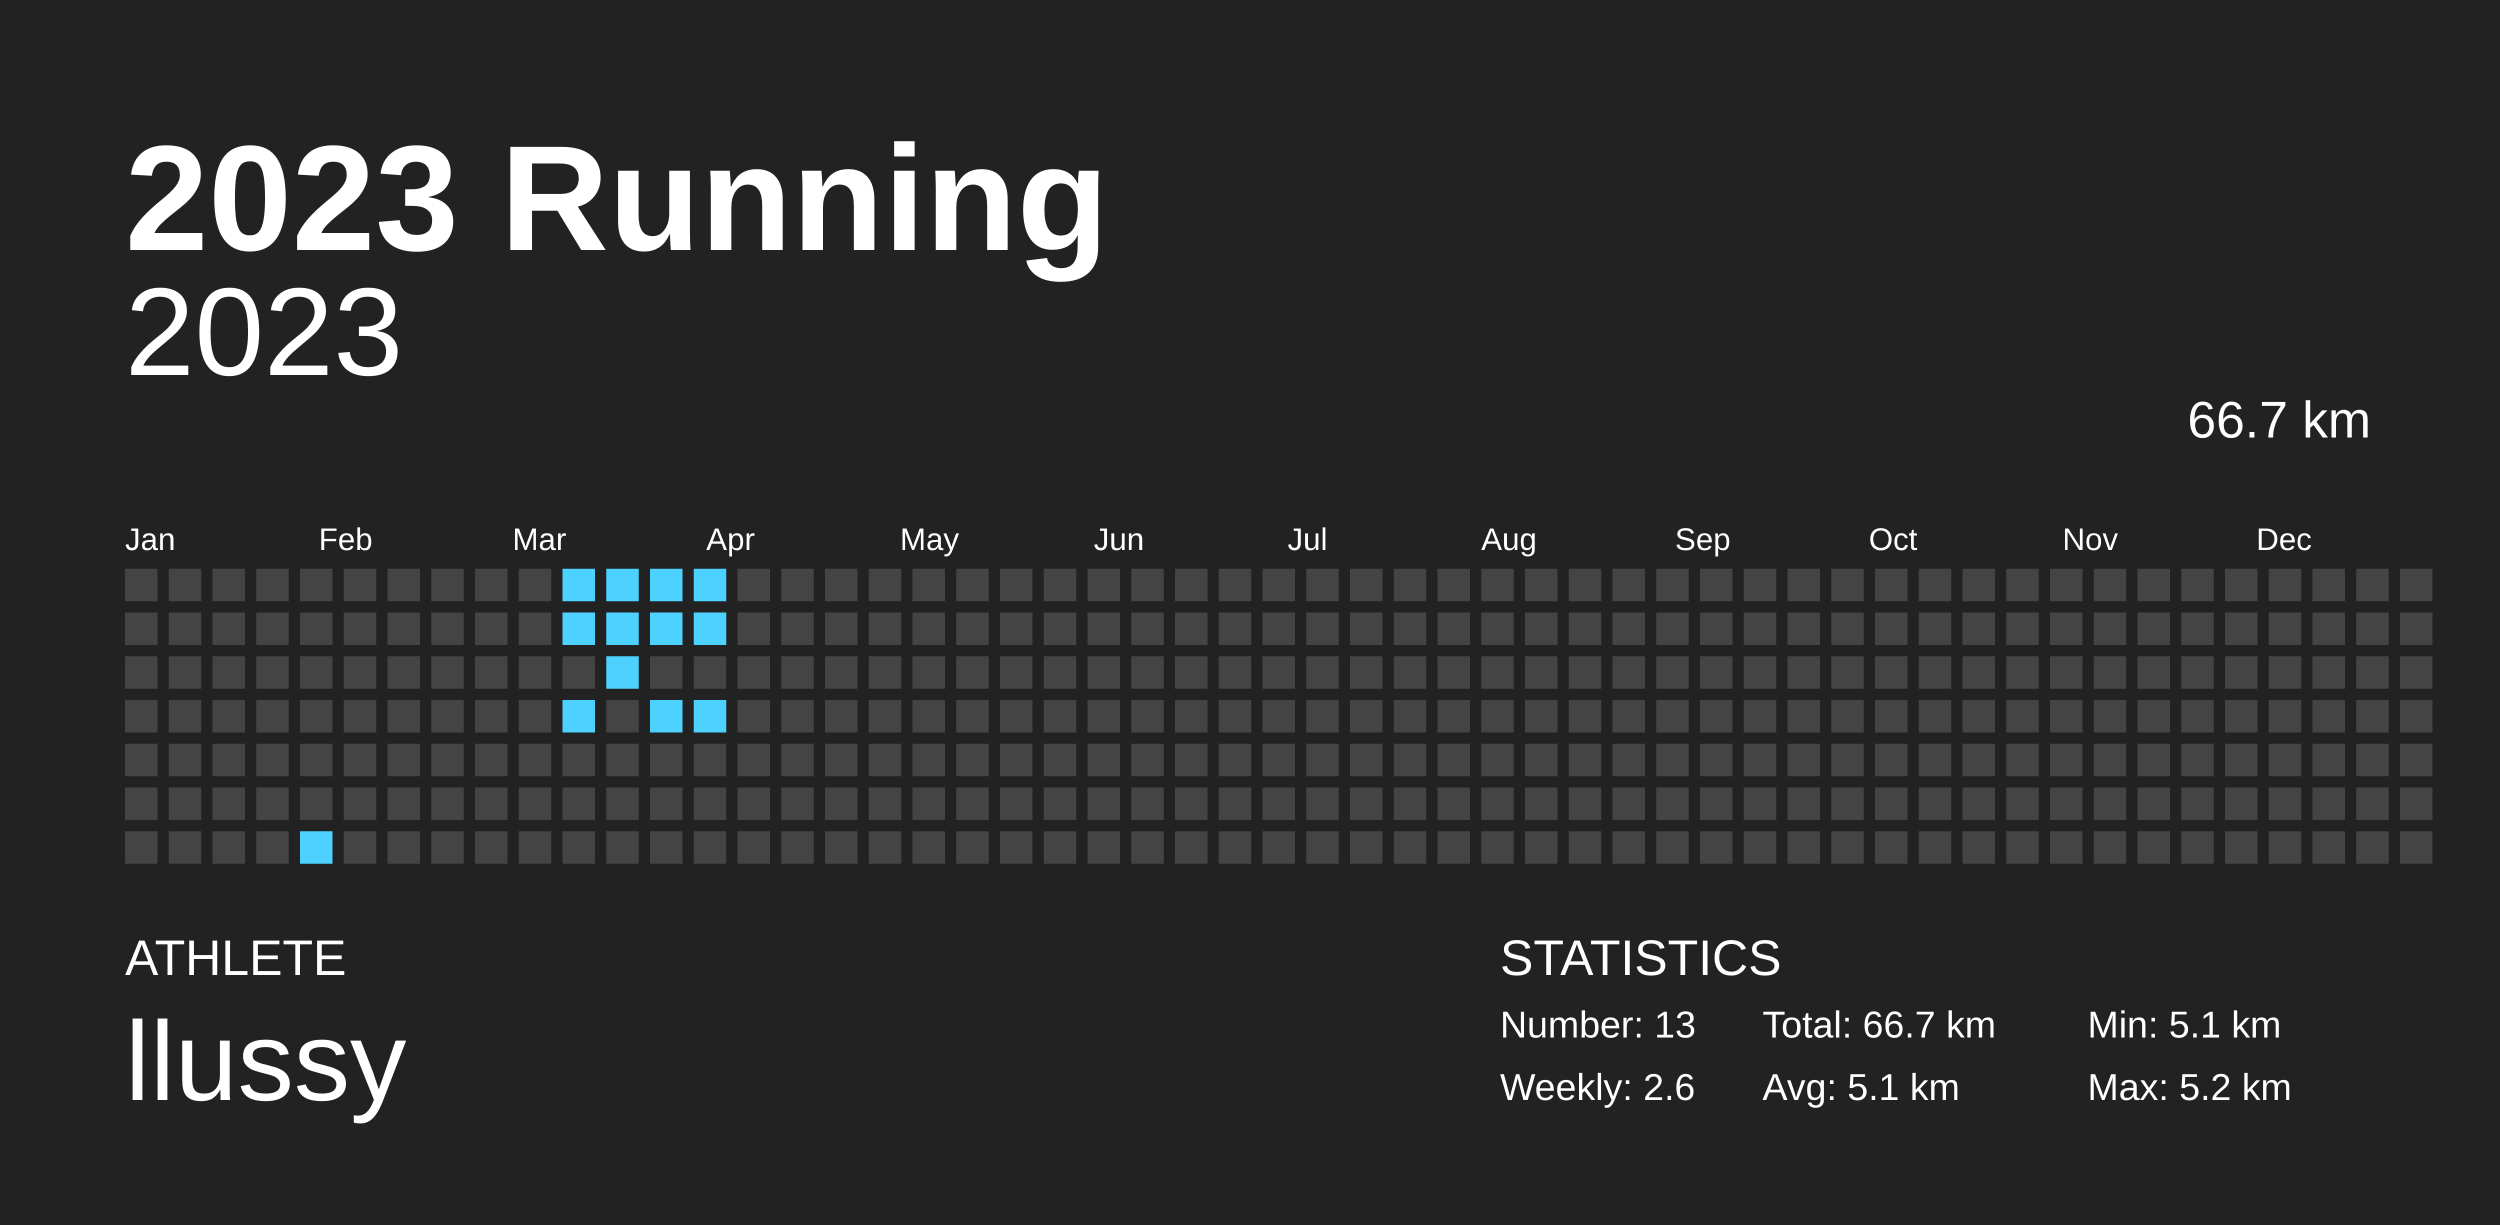
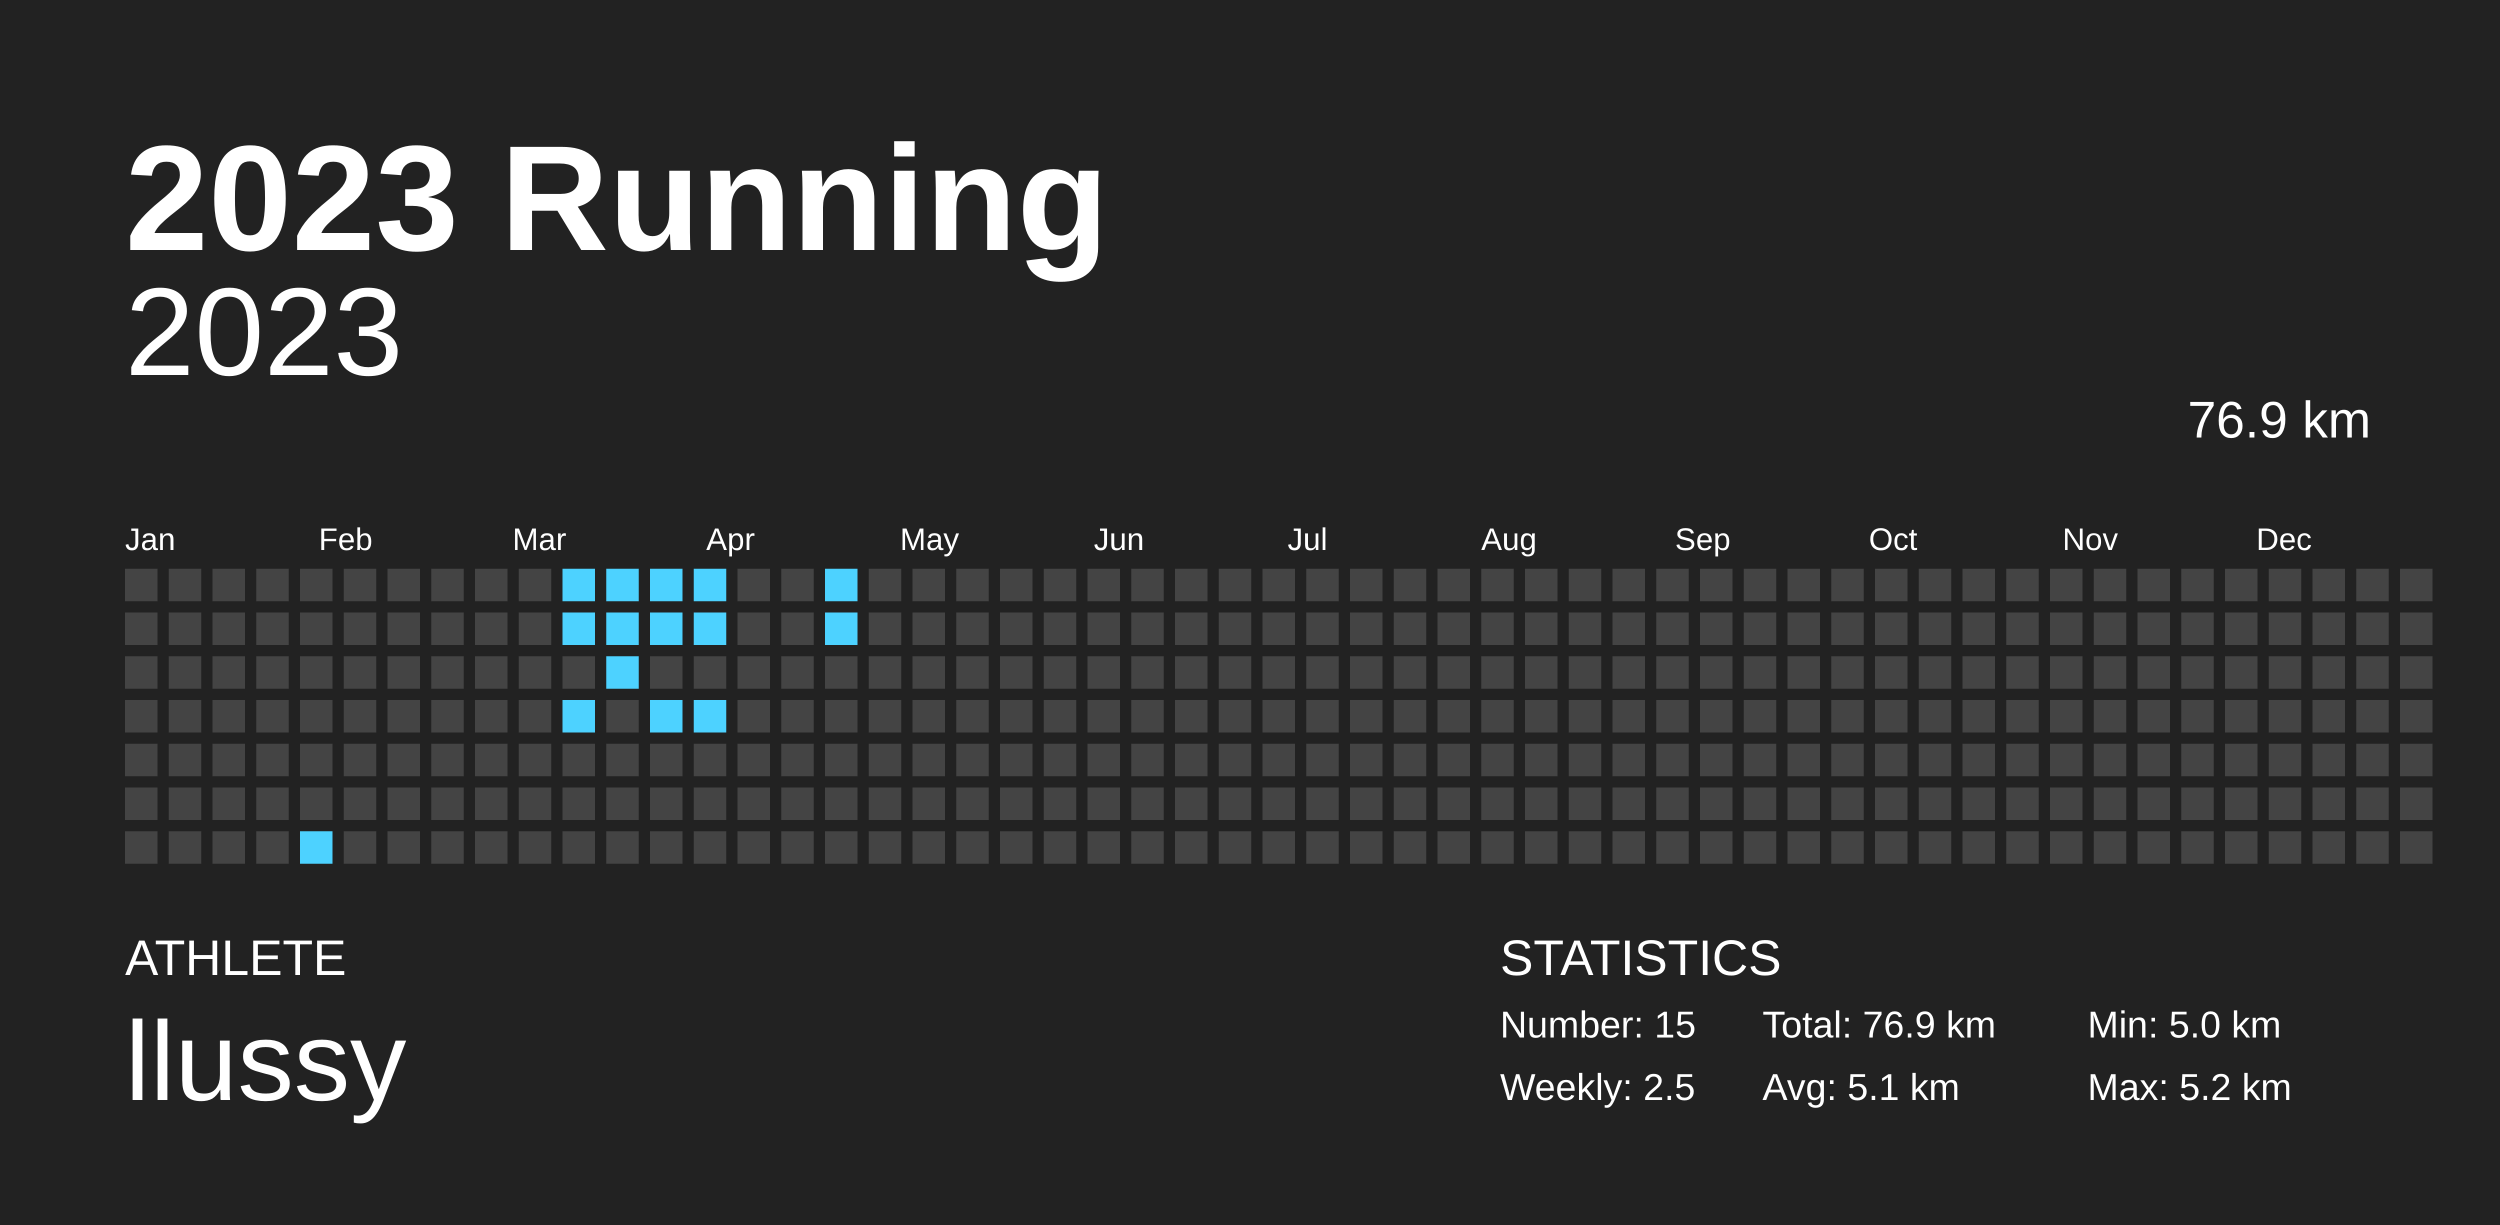
<svg xmlns="http://www.w3.org/2000/svg" baseProfile="full" height="98mm" version="1.1" viewBox="0,0,200,98" width="200mm">
  <defs />
  <rect fill="#222222" height="98" width="200" x="0" y="0" />
  <text fill="#FFFFFF" style="font-size:12px; font-family:Arial; font-weight:bold;" x="10" y="20">2023 Running</text>
  <text fill="#FFFFFF" style="font-size:4px; font-family:Arial" x="10" y="78">ATHLETE</text>
  <text fill="#FFFFFF" style="font-size:9px; font-family:Arial" x="10" y="88">llussy</text>
  <text fill="#FFFFFF" style="font-size:4px; font-family:Arial" x="120" y="78">STATISTICS</text>
-   <text fill="#FFFFFF" style="font-size:3px; font-family:Arial" x="120" y="83">Number: 13</text>
-   <text fill="#FFFFFF" style="font-size:3px; font-family:Arial" x="120" y="88">Weekly: 2.6</text>
-   <text fill="#FFFFFF" style="font-size:3px; font-family:Arial" x="141" y="83">Total: 66.7 km</text>
+   <text fill="#FFFFFF" style="font-size:3px; font-family:Arial" x="120" y="83">Number: 15</text>
+   <text fill="#FFFFFF" style="font-size:3px; font-family:Arial" x="120" y="88">Weekly: 2.5</text>
+   <text fill="#FFFFFF" style="font-size:3px; font-family:Arial" x="141" y="83">Total: 76.9 km</text>
  <text fill="#FFFFFF" style="font-size:3px; font-family:Arial" x="141" y="88">Avg: 5.1 km</text>
-   <text fill="#FFFFFF" style="font-size:3px; font-family:Arial" x="167" y="83">Min: 5.1 km</text>
+   <text fill="#FFFFFF" style="font-size:3px; font-family:Arial" x="167" y="83">Min: 5.0 km</text>
  <text fill="#FFFFFF" style="font-size:3px; font-family:Arial" x="167" y="88">Max: 5.2 km</text>
  <text alignment-baseline="hanging" fill="#FFFFFF" style="font-size:10.0px; font-family:Arial;" x="10" y="30">2023</text>
-   <text alignment-baseline="hanging" fill="#FFFFFF" style="font-size:4.125px; font-family:Arial;" x="175" y="35">66.7 km</text>
+   <text alignment-baseline="hanging" fill="#FFFFFF" style="font-size:4.125px; font-family:Arial;" x="175" y="35">76.9 km</text>
  <text fill="#FFFFFF" style="font-size:2.5px; font-family:Arial" x="10.0" y="44">Jan</text>
  <text fill="#FFFFFF" style="font-size:2.5px; font-family:Arial" x="25.5" y="44">Feb</text>
  <text fill="#FFFFFF" style="font-size:2.5px; font-family:Arial" x="41.0" y="44">Mar</text>
  <text fill="#FFFFFF" style="font-size:2.5px; font-family:Arial" x="56.5" y="44">Apr</text>
  <text fill="#FFFFFF" style="font-size:2.5px; font-family:Arial" x="72.0" y="44">May</text>
  <text fill="#FFFFFF" style="font-size:2.5px; font-family:Arial" x="87.5" y="44">Jun</text>
  <text fill="#FFFFFF" style="font-size:2.5px; font-family:Arial" x="103.0" y="44">Jul</text>
  <text fill="#FFFFFF" style="font-size:2.5px; font-family:Arial" x="118.5" y="44">Aug</text>
  <text fill="#FFFFFF" style="font-size:2.5px; font-family:Arial" x="134.0" y="44">Sep</text>
  <text fill="#FFFFFF" style="font-size:2.5px; font-family:Arial" x="149.5" y="44">Oct</text>
  <text fill="#FFFFFF" style="font-size:2.5px; font-family:Arial" x="165.0" y="44">Nov</text>
  <text fill="#FFFFFF" style="font-size:2.5px; font-family:Arial" x="180.5" y="44">Dec</text>
  <rect fill="#444444" height="2.6" width="2.6" x="10.0" y="45.5" />
  <rect fill="#444444" height="2.6" width="2.6" x="10.0" y="49.0" />
  <rect fill="#444444" height="2.6" width="2.6" x="10.0" y="52.5" />
  <rect fill="#444444" height="2.6" width="2.6" x="10.0" y="56.0" />
  <rect fill="#444444" height="2.6" width="2.6" x="10.0" y="59.5" />
  <rect fill="#444444" height="2.6" width="2.6" x="10.0" y="63.0" />
  <rect fill="#444444" height="2.6" width="2.6" x="10.0" y="66.5" />
  <rect fill="#444444" height="2.6" width="2.6" x="13.5" y="45.5" />
  <rect fill="#444444" height="2.6" width="2.6" x="13.5" y="49.0" />
  <rect fill="#444444" height="2.6" width="2.6" x="13.5" y="52.5" />
  <rect fill="#444444" height="2.6" width="2.6" x="13.5" y="56.0" />
  <rect fill="#444444" height="2.6" width="2.6" x="13.5" y="59.5" />
  <rect fill="#444444" height="2.6" width="2.6" x="13.5" y="63.0" />
  <rect fill="#444444" height="2.6" width="2.6" x="13.5" y="66.5" />
  <rect fill="#444444" height="2.6" width="2.6" x="17.0" y="45.5" />
  <rect fill="#444444" height="2.6" width="2.6" x="17.0" y="49.0" />
  <rect fill="#444444" height="2.6" width="2.6" x="17.0" y="52.5" />
  <rect fill="#444444" height="2.6" width="2.6" x="17.0" y="56.0" />
  <rect fill="#444444" height="2.6" width="2.6" x="17.0" y="59.5" />
  <rect fill="#444444" height="2.6" width="2.6" x="17.0" y="63.0" />
  <rect fill="#444444" height="2.6" width="2.6" x="17.0" y="66.5" />
  <rect fill="#444444" height="2.6" width="2.6" x="20.5" y="45.5" />
  <rect fill="#444444" height="2.6" width="2.6" x="20.5" y="49.0" />
  <rect fill="#444444" height="2.6" width="2.6" x="20.5" y="52.5" />
  <rect fill="#444444" height="2.6" width="2.6" x="20.5" y="56.0" />
  <rect fill="#444444" height="2.6" width="2.6" x="20.5" y="59.5" />
  <rect fill="#444444" height="2.6" width="2.6" x="20.5" y="63.0" />
  <rect fill="#444444" height="2.6" width="2.6" x="20.5" y="66.5" />
  <rect fill="#444444" height="2.6" width="2.6" x="24.0" y="45.5" />
  <rect fill="#444444" height="2.6" width="2.6" x="24.0" y="49.0" />
  <rect fill="#444444" height="2.6" width="2.6" x="24.0" y="52.5" />
  <rect fill="#444444" height="2.6" width="2.6" x="24.0" y="56.0" />
  <rect fill="#444444" height="2.6" width="2.6" x="24.0" y="59.5" />
  <rect fill="#444444" height="2.6" width="2.6" x="24.0" y="63.0" />
  <rect fill="#4dd2ff" height="2.6" width="2.6" x="24.0" y="66.5" />
  <rect fill="#444444" height="2.6" width="2.6" x="27.5" y="45.5" />
  <rect fill="#444444" height="2.6" width="2.6" x="27.5" y="49.0" />
  <rect fill="#444444" height="2.6" width="2.6" x="27.5" y="52.5" />
  <rect fill="#444444" height="2.6" width="2.6" x="27.5" y="56.0" />
  <rect fill="#444444" height="2.6" width="2.6" x="27.5" y="59.5" />
  <rect fill="#444444" height="2.6" width="2.6" x="27.5" y="63.0" />
  <rect fill="#444444" height="2.6" width="2.6" x="27.5" y="66.5" />
  <rect fill="#444444" height="2.6" width="2.6" x="31.0" y="45.5" />
  <rect fill="#444444" height="2.6" width="2.6" x="31.0" y="49.0" />
  <rect fill="#444444" height="2.6" width="2.6" x="31.0" y="52.5" />
  <rect fill="#444444" height="2.6" width="2.6" x="31.0" y="56.0" />
  <rect fill="#444444" height="2.6" width="2.6" x="31.0" y="59.5" />
  <rect fill="#444444" height="2.6" width="2.6" x="31.0" y="63.0" />
  <rect fill="#444444" height="2.6" width="2.6" x="31.0" y="66.5" />
  <rect fill="#444444" height="2.6" width="2.6" x="34.5" y="45.5" />
  <rect fill="#444444" height="2.6" width="2.6" x="34.5" y="49.0" />
  <rect fill="#444444" height="2.6" width="2.6" x="34.5" y="52.5" />
  <rect fill="#444444" height="2.6" width="2.6" x="34.5" y="56.0" />
  <rect fill="#444444" height="2.6" width="2.6" x="34.5" y="59.5" />
  <rect fill="#444444" height="2.6" width="2.6" x="34.5" y="63.0" />
  <rect fill="#444444" height="2.6" width="2.6" x="34.5" y="66.5" />
  <rect fill="#444444" height="2.6" width="2.6" x="38.0" y="45.5" />
  <rect fill="#444444" height="2.6" width="2.6" x="38.0" y="49.0" />
  <rect fill="#444444" height="2.6" width="2.6" x="38.0" y="52.5" />
  <rect fill="#444444" height="2.6" width="2.6" x="38.0" y="56.0" />
  <rect fill="#444444" height="2.6" width="2.6" x="38.0" y="59.5" />
  <rect fill="#444444" height="2.6" width="2.6" x="38.0" y="63.0" />
  <rect fill="#444444" height="2.6" width="2.6" x="38.0" y="66.5" />
  <rect fill="#444444" height="2.6" width="2.6" x="41.5" y="45.5" />
  <rect fill="#444444" height="2.6" width="2.6" x="41.5" y="49.0" />
  <rect fill="#444444" height="2.6" width="2.6" x="41.5" y="52.5" />
  <rect fill="#444444" height="2.6" width="2.6" x="41.5" y="56.0" />
  <rect fill="#444444" height="2.6" width="2.6" x="41.5" y="59.5" />
  <rect fill="#444444" height="2.6" width="2.6" x="41.5" y="63.0" />
  <rect fill="#444444" height="2.6" width="2.6" x="41.5" y="66.5" />
  <rect fill="#4dd2ff" height="2.6" width="2.6" x="45.0" y="45.5" />
  <rect fill="#4dd2ff" height="2.6" width="2.6" x="45.0" y="49.0" />
  <rect fill="#444444" height="2.6" width="2.6" x="45.0" y="52.5" />
  <rect fill="#4dd2ff" height="2.6" width="2.6" x="45.0" y="56.0" />
  <rect fill="#444444" height="2.6" width="2.6" x="45.0" y="59.5" />
  <rect fill="#444444" height="2.6" width="2.6" x="45.0" y="63.0" />
  <rect fill="#444444" height="2.6" width="2.6" x="45.0" y="66.5" />
  <rect fill="#4dd2ff" height="2.6" width="2.6" x="48.5" y="45.5" />
  <rect fill="#4dd2ff" height="2.6" width="2.6" x="48.5" y="49.0" />
  <rect fill="#4dd2ff" height="2.6" width="2.6" x="48.5" y="52.5" />
  <rect fill="#444444" height="2.6" width="2.6" x="48.5" y="56.0" />
  <rect fill="#444444" height="2.6" width="2.6" x="48.5" y="59.5" />
  <rect fill="#444444" height="2.6" width="2.6" x="48.5" y="63.0" />
  <rect fill="#444444" height="2.6" width="2.6" x="48.5" y="66.5" />
  <rect fill="#4dd2ff" height="2.6" width="2.6" x="52.0" y="45.5" />
  <rect fill="#4dd2ff" height="2.6" width="2.6" x="52.0" y="49.0" />
  <rect fill="#444444" height="2.6" width="2.6" x="52.0" y="52.5" />
  <rect fill="#4dd2ff" height="2.6" width="2.6" x="52.0" y="56.0" />
  <rect fill="#444444" height="2.6" width="2.6" x="52.0" y="59.5" />
  <rect fill="#444444" height="2.6" width="2.6" x="52.0" y="63.0" />
  <rect fill="#444444" height="2.6" width="2.6" x="52.0" y="66.5" />
  <rect fill="#4dd2ff" height="2.6" width="2.6" x="55.5" y="45.5" />
  <rect fill="#4dd2ff" height="2.6" width="2.6" x="55.5" y="49.0" />
  <rect fill="#444444" height="2.6" width="2.6" x="55.5" y="52.5" />
  <rect fill="#4dd2ff" height="2.6" width="2.6" x="55.5" y="56.0" />
  <rect fill="#444444" height="2.6" width="2.6" x="55.5" y="59.5" />
  <rect fill="#444444" height="2.6" width="2.6" x="55.5" y="63.0" />
  <rect fill="#444444" height="2.6" width="2.6" x="55.5" y="66.5" />
  <rect fill="#444444" height="2.6" width="2.6" x="59.0" y="45.5" />
  <rect fill="#444444" height="2.6" width="2.6" x="59.0" y="49.0" />
  <rect fill="#444444" height="2.6" width="2.6" x="59.0" y="52.5" />
  <rect fill="#444444" height="2.6" width="2.6" x="59.0" y="56.0" />
  <rect fill="#444444" height="2.6" width="2.6" x="59.0" y="59.5" />
  <rect fill="#444444" height="2.6" width="2.6" x="59.0" y="63.0" />
  <rect fill="#444444" height="2.6" width="2.6" x="59.0" y="66.5" />
  <rect fill="#444444" height="2.6" width="2.6" x="62.5" y="45.5" />
  <rect fill="#444444" height="2.6" width="2.6" x="62.5" y="49.0" />
  <rect fill="#444444" height="2.6" width="2.6" x="62.5" y="52.5" />
  <rect fill="#444444" height="2.6" width="2.6" x="62.5" y="56.0" />
  <rect fill="#444444" height="2.6" width="2.6" x="62.5" y="59.5" />
  <rect fill="#444444" height="2.6" width="2.6" x="62.5" y="63.0" />
  <rect fill="#444444" height="2.6" width="2.6" x="62.5" y="66.5" />
-   <rect fill="#444444" height="2.6" width="2.6" x="66.0" y="45.5" />
-   <rect fill="#444444" height="2.6" width="2.6" x="66.0" y="49.0" />
+   <rect fill="#4dd2ff" height="2.6" width="2.6" x="66.0" y="45.5" />
+   <rect fill="#4dd2ff" height="2.6" width="2.6" x="66.0" y="49.0" />
  <rect fill="#444444" height="2.6" width="2.6" x="66.0" y="52.5" />
  <rect fill="#444444" height="2.6" width="2.6" x="66.0" y="56.0" />
  <rect fill="#444444" height="2.6" width="2.6" x="66.0" y="59.5" />
  <rect fill="#444444" height="2.6" width="2.6" x="66.0" y="63.0" />
  <rect fill="#444444" height="2.6" width="2.6" x="66.0" y="66.5" />
  <rect fill="#444444" height="2.6" width="2.6" x="69.5" y="45.5" />
  <rect fill="#444444" height="2.6" width="2.6" x="69.5" y="49.0" />
  <rect fill="#444444" height="2.6" width="2.6" x="69.5" y="52.5" />
  <rect fill="#444444" height="2.6" width="2.6" x="69.5" y="56.0" />
  <rect fill="#444444" height="2.6" width="2.6" x="69.5" y="59.5" />
  <rect fill="#444444" height="2.6" width="2.6" x="69.5" y="63.0" />
  <rect fill="#444444" height="2.6" width="2.6" x="69.5" y="66.5" />
  <rect fill="#444444" height="2.6" width="2.6" x="73.0" y="45.5" />
  <rect fill="#444444" height="2.6" width="2.6" x="73.0" y="49.0" />
  <rect fill="#444444" height="2.6" width="2.6" x="73.0" y="52.5" />
  <rect fill="#444444" height="2.6" width="2.6" x="73.0" y="56.0" />
  <rect fill="#444444" height="2.6" width="2.6" x="73.0" y="59.5" />
  <rect fill="#444444" height="2.6" width="2.6" x="73.0" y="63.0" />
  <rect fill="#444444" height="2.6" width="2.6" x="73.0" y="66.5" />
  <rect fill="#444444" height="2.6" width="2.6" x="76.5" y="45.5" />
  <rect fill="#444444" height="2.6" width="2.6" x="76.5" y="49.0" />
  <rect fill="#444444" height="2.6" width="2.6" x="76.5" y="52.5" />
  <rect fill="#444444" height="2.6" width="2.6" x="76.5" y="56.0" />
  <rect fill="#444444" height="2.6" width="2.6" x="76.5" y="59.5" />
  <rect fill="#444444" height="2.6" width="2.6" x="76.5" y="63.0" />
  <rect fill="#444444" height="2.6" width="2.6" x="76.5" y="66.5" />
  <rect fill="#444444" height="2.6" width="2.6" x="80.0" y="45.5" />
  <rect fill="#444444" height="2.6" width="2.6" x="80.0" y="49.0" />
  <rect fill="#444444" height="2.6" width="2.6" x="80.0" y="52.5" />
  <rect fill="#444444" height="2.6" width="2.6" x="80.0" y="56.0" />
  <rect fill="#444444" height="2.6" width="2.6" x="80.0" y="59.5" />
  <rect fill="#444444" height="2.6" width="2.6" x="80.0" y="63.0" />
  <rect fill="#444444" height="2.6" width="2.6" x="80.0" y="66.5" />
  <rect fill="#444444" height="2.6" width="2.6" x="83.5" y="45.5" />
  <rect fill="#444444" height="2.6" width="2.6" x="83.5" y="49.0" />
  <rect fill="#444444" height="2.6" width="2.6" x="83.5" y="52.5" />
  <rect fill="#444444" height="2.6" width="2.6" x="83.5" y="56.0" />
  <rect fill="#444444" height="2.6" width="2.6" x="83.5" y="59.5" />
  <rect fill="#444444" height="2.6" width="2.6" x="83.5" y="63.0" />
  <rect fill="#444444" height="2.6" width="2.6" x="83.5" y="66.5" />
  <rect fill="#444444" height="2.6" width="2.6" x="87.0" y="45.5" />
  <rect fill="#444444" height="2.6" width="2.6" x="87.0" y="49.0" />
  <rect fill="#444444" height="2.6" width="2.6" x="87.0" y="52.5" />
  <rect fill="#444444" height="2.6" width="2.6" x="87.0" y="56.0" />
  <rect fill="#444444" height="2.6" width="2.6" x="87.0" y="59.5" />
  <rect fill="#444444" height="2.6" width="2.6" x="87.0" y="63.0" />
  <rect fill="#444444" height="2.6" width="2.6" x="87.0" y="66.5" />
  <rect fill="#444444" height="2.6" width="2.6" x="90.5" y="45.5" />
  <rect fill="#444444" height="2.6" width="2.6" x="90.5" y="49.0" />
  <rect fill="#444444" height="2.6" width="2.6" x="90.5" y="52.5" />
  <rect fill="#444444" height="2.6" width="2.6" x="90.5" y="56.0" />
  <rect fill="#444444" height="2.6" width="2.6" x="90.5" y="59.5" />
  <rect fill="#444444" height="2.6" width="2.6" x="90.5" y="63.0" />
  <rect fill="#444444" height="2.6" width="2.6" x="90.5" y="66.5" />
  <rect fill="#444444" height="2.6" width="2.6" x="94.0" y="45.5" />
  <rect fill="#444444" height="2.6" width="2.6" x="94.0" y="49.0" />
  <rect fill="#444444" height="2.6" width="2.6" x="94.0" y="52.5" />
  <rect fill="#444444" height="2.6" width="2.6" x="94.0" y="56.0" />
  <rect fill="#444444" height="2.6" width="2.6" x="94.0" y="59.5" />
  <rect fill="#444444" height="2.6" width="2.6" x="94.0" y="63.0" />
  <rect fill="#444444" height="2.6" width="2.6" x="94.0" y="66.5" />
  <rect fill="#444444" height="2.6" width="2.6" x="97.5" y="45.5" />
  <rect fill="#444444" height="2.6" width="2.6" x="97.5" y="49.0" />
  <rect fill="#444444" height="2.6" width="2.6" x="97.5" y="52.5" />
  <rect fill="#444444" height="2.6" width="2.6" x="97.5" y="56.0" />
  <rect fill="#444444" height="2.6" width="2.6" x="97.5" y="59.5" />
  <rect fill="#444444" height="2.6" width="2.6" x="97.5" y="63.0" />
  <rect fill="#444444" height="2.6" width="2.6" x="97.5" y="66.5" />
  <rect fill="#444444" height="2.6" width="2.6" x="101.0" y="45.5" />
  <rect fill="#444444" height="2.6" width="2.6" x="101.0" y="49.0" />
  <rect fill="#444444" height="2.6" width="2.6" x="101.0" y="52.5" />
  <rect fill="#444444" height="2.6" width="2.6" x="101.0" y="56.0" />
  <rect fill="#444444" height="2.6" width="2.6" x="101.0" y="59.5" />
  <rect fill="#444444" height="2.6" width="2.6" x="101.0" y="63.0" />
  <rect fill="#444444" height="2.6" width="2.6" x="101.0" y="66.5" />
  <rect fill="#444444" height="2.6" width="2.6" x="104.5" y="45.5" />
  <rect fill="#444444" height="2.6" width="2.6" x="104.5" y="49.0" />
  <rect fill="#444444" height="2.6" width="2.6" x="104.5" y="52.5" />
  <rect fill="#444444" height="2.6" width="2.6" x="104.5" y="56.0" />
  <rect fill="#444444" height="2.6" width="2.6" x="104.5" y="59.5" />
  <rect fill="#444444" height="2.6" width="2.6" x="104.5" y="63.0" />
  <rect fill="#444444" height="2.6" width="2.6" x="104.5" y="66.5" />
  <rect fill="#444444" height="2.6" width="2.6" x="108.0" y="45.5" />
  <rect fill="#444444" height="2.6" width="2.6" x="108.0" y="49.0" />
  <rect fill="#444444" height="2.6" width="2.6" x="108.0" y="52.5" />
  <rect fill="#444444" height="2.6" width="2.6" x="108.0" y="56.0" />
  <rect fill="#444444" height="2.6" width="2.6" x="108.0" y="59.5" />
  <rect fill="#444444" height="2.6" width="2.6" x="108.0" y="63.0" />
  <rect fill="#444444" height="2.6" width="2.6" x="108.0" y="66.5" />
  <rect fill="#444444" height="2.6" width="2.6" x="111.5" y="45.5" />
  <rect fill="#444444" height="2.6" width="2.6" x="111.5" y="49.0" />
  <rect fill="#444444" height="2.6" width="2.6" x="111.5" y="52.5" />
  <rect fill="#444444" height="2.6" width="2.6" x="111.5" y="56.0" />
  <rect fill="#444444" height="2.6" width="2.6" x="111.5" y="59.5" />
  <rect fill="#444444" height="2.6" width="2.6" x="111.5" y="63.0" />
  <rect fill="#444444" height="2.6" width="2.6" x="111.5" y="66.5" />
  <rect fill="#444444" height="2.6" width="2.6" x="115.0" y="45.5" />
  <rect fill="#444444" height="2.6" width="2.6" x="115.0" y="49.0" />
  <rect fill="#444444" height="2.6" width="2.6" x="115.0" y="52.5" />
  <rect fill="#444444" height="2.6" width="2.6" x="115.0" y="56.0" />
  <rect fill="#444444" height="2.6" width="2.6" x="115.0" y="59.5" />
  <rect fill="#444444" height="2.6" width="2.6" x="115.0" y="63.0" />
  <rect fill="#444444" height="2.6" width="2.6" x="115.0" y="66.5" />
  <rect fill="#444444" height="2.6" width="2.6" x="118.5" y="45.5" />
  <rect fill="#444444" height="2.6" width="2.6" x="118.5" y="49.0" />
  <rect fill="#444444" height="2.6" width="2.6" x="118.5" y="52.5" />
  <rect fill="#444444" height="2.6" width="2.6" x="118.5" y="56.0" />
  <rect fill="#444444" height="2.6" width="2.6" x="118.5" y="59.5" />
  <rect fill="#444444" height="2.6" width="2.6" x="118.5" y="63.0" />
  <rect fill="#444444" height="2.6" width="2.6" x="118.5" y="66.5" />
  <rect fill="#444444" height="2.6" width="2.6" x="122.0" y="45.5" />
  <rect fill="#444444" height="2.6" width="2.6" x="122.0" y="49.0" />
  <rect fill="#444444" height="2.6" width="2.6" x="122.0" y="52.5" />
  <rect fill="#444444" height="2.6" width="2.6" x="122.0" y="56.0" />
  <rect fill="#444444" height="2.6" width="2.6" x="122.0" y="59.5" />
  <rect fill="#444444" height="2.6" width="2.6" x="122.0" y="63.0" />
  <rect fill="#444444" height="2.6" width="2.6" x="122.0" y="66.5" />
  <rect fill="#444444" height="2.6" width="2.6" x="125.5" y="45.5" />
  <rect fill="#444444" height="2.6" width="2.6" x="125.5" y="49.0" />
  <rect fill="#444444" height="2.6" width="2.6" x="125.5" y="52.5" />
  <rect fill="#444444" height="2.6" width="2.6" x="125.5" y="56.0" />
  <rect fill="#444444" height="2.6" width="2.6" x="125.5" y="59.5" />
  <rect fill="#444444" height="2.6" width="2.6" x="125.5" y="63.0" />
  <rect fill="#444444" height="2.6" width="2.6" x="125.5" y="66.5" />
  <rect fill="#444444" height="2.6" width="2.6" x="129.0" y="45.5" />
  <rect fill="#444444" height="2.6" width="2.6" x="129.0" y="49.0" />
  <rect fill="#444444" height="2.6" width="2.6" x="129.0" y="52.5" />
  <rect fill="#444444" height="2.6" width="2.6" x="129.0" y="56.0" />
  <rect fill="#444444" height="2.6" width="2.6" x="129.0" y="59.5" />
  <rect fill="#444444" height="2.6" width="2.6" x="129.0" y="63.0" />
  <rect fill="#444444" height="2.6" width="2.6" x="129.0" y="66.5" />
  <rect fill="#444444" height="2.6" width="2.6" x="132.5" y="45.5" />
  <rect fill="#444444" height="2.6" width="2.6" x="132.5" y="49.0" />
  <rect fill="#444444" height="2.6" width="2.6" x="132.5" y="52.5" />
  <rect fill="#444444" height="2.6" width="2.6" x="132.5" y="56.0" />
  <rect fill="#444444" height="2.6" width="2.6" x="132.5" y="59.5" />
  <rect fill="#444444" height="2.6" width="2.6" x="132.5" y="63.0" />
  <rect fill="#444444" height="2.6" width="2.6" x="132.5" y="66.5" />
  <rect fill="#444444" height="2.6" width="2.6" x="136.0" y="45.5" />
  <rect fill="#444444" height="2.6" width="2.6" x="136.0" y="49.0" />
  <rect fill="#444444" height="2.6" width="2.6" x="136.0" y="52.5" />
  <rect fill="#444444" height="2.6" width="2.6" x="136.0" y="56.0" />
  <rect fill="#444444" height="2.6" width="2.6" x="136.0" y="59.5" />
  <rect fill="#444444" height="2.6" width="2.6" x="136.0" y="63.0" />
  <rect fill="#444444" height="2.6" width="2.6" x="136.0" y="66.5" />
  <rect fill="#444444" height="2.6" width="2.6" x="139.5" y="45.5" />
  <rect fill="#444444" height="2.6" width="2.6" x="139.5" y="49.0" />
  <rect fill="#444444" height="2.6" width="2.6" x="139.5" y="52.5" />
  <rect fill="#444444" height="2.6" width="2.6" x="139.5" y="56.0" />
  <rect fill="#444444" height="2.6" width="2.6" x="139.5" y="59.5" />
  <rect fill="#444444" height="2.6" width="2.6" x="139.5" y="63.0" />
  <rect fill="#444444" height="2.6" width="2.6" x="139.5" y="66.5" />
  <rect fill="#444444" height="2.6" width="2.6" x="143.0" y="45.5" />
  <rect fill="#444444" height="2.6" width="2.6" x="143.0" y="49.0" />
  <rect fill="#444444" height="2.6" width="2.6" x="143.0" y="52.5" />
  <rect fill="#444444" height="2.6" width="2.6" x="143.0" y="56.0" />
  <rect fill="#444444" height="2.6" width="2.6" x="143.0" y="59.5" />
  <rect fill="#444444" height="2.6" width="2.6" x="143.0" y="63.0" />
  <rect fill="#444444" height="2.6" width="2.6" x="143.0" y="66.5" />
  <rect fill="#444444" height="2.6" width="2.6" x="146.5" y="45.5" />
  <rect fill="#444444" height="2.6" width="2.6" x="146.5" y="49.0" />
  <rect fill="#444444" height="2.6" width="2.6" x="146.5" y="52.5" />
  <rect fill="#444444" height="2.6" width="2.6" x="146.5" y="56.0" />
  <rect fill="#444444" height="2.6" width="2.6" x="146.5" y="59.5" />
  <rect fill="#444444" height="2.6" width="2.6" x="146.5" y="63.0" />
  <rect fill="#444444" height="2.6" width="2.6" x="146.5" y="66.5" />
  <rect fill="#444444" height="2.6" width="2.6" x="150.0" y="45.5" />
  <rect fill="#444444" height="2.6" width="2.6" x="150.0" y="49.0" />
  <rect fill="#444444" height="2.6" width="2.6" x="150.0" y="52.5" />
  <rect fill="#444444" height="2.6" width="2.6" x="150.0" y="56.0" />
  <rect fill="#444444" height="2.6" width="2.6" x="150.0" y="59.5" />
  <rect fill="#444444" height="2.6" width="2.6" x="150.0" y="63.0" />
  <rect fill="#444444" height="2.6" width="2.6" x="150.0" y="66.5" />
  <rect fill="#444444" height="2.6" width="2.6" x="153.5" y="45.5" />
  <rect fill="#444444" height="2.6" width="2.6" x="153.5" y="49.0" />
  <rect fill="#444444" height="2.6" width="2.6" x="153.5" y="52.5" />
  <rect fill="#444444" height="2.6" width="2.6" x="153.5" y="56.0" />
  <rect fill="#444444" height="2.6" width="2.6" x="153.5" y="59.5" />
  <rect fill="#444444" height="2.6" width="2.6" x="153.5" y="63.0" />
  <rect fill="#444444" height="2.6" width="2.6" x="153.5" y="66.5" />
  <rect fill="#444444" height="2.6" width="2.6" x="157.0" y="45.5" />
  <rect fill="#444444" height="2.6" width="2.6" x="157.0" y="49.0" />
  <rect fill="#444444" height="2.6" width="2.6" x="157.0" y="52.5" />
  <rect fill="#444444" height="2.6" width="2.6" x="157.0" y="56.0" />
  <rect fill="#444444" height="2.6" width="2.6" x="157.0" y="59.5" />
  <rect fill="#444444" height="2.6" width="2.6" x="157.0" y="63.0" />
  <rect fill="#444444" height="2.6" width="2.6" x="157.0" y="66.5" />
  <rect fill="#444444" height="2.6" width="2.6" x="160.5" y="45.5" />
  <rect fill="#444444" height="2.6" width="2.6" x="160.5" y="49.0" />
  <rect fill="#444444" height="2.6" width="2.6" x="160.5" y="52.5" />
  <rect fill="#444444" height="2.6" width="2.6" x="160.5" y="56.0" />
  <rect fill="#444444" height="2.6" width="2.6" x="160.5" y="59.5" />
  <rect fill="#444444" height="2.6" width="2.6" x="160.5" y="63.0" />
  <rect fill="#444444" height="2.6" width="2.6" x="160.5" y="66.5" />
  <rect fill="#444444" height="2.6" width="2.6" x="164.0" y="45.5" />
  <rect fill="#444444" height="2.6" width="2.6" x="164.0" y="49.0" />
  <rect fill="#444444" height="2.6" width="2.6" x="164.0" y="52.5" />
  <rect fill="#444444" height="2.6" width="2.6" x="164.0" y="56.0" />
  <rect fill="#444444" height="2.6" width="2.6" x="164.0" y="59.5" />
  <rect fill="#444444" height="2.6" width="2.6" x="164.0" y="63.0" />
  <rect fill="#444444" height="2.6" width="2.6" x="164.0" y="66.5" />
  <rect fill="#444444" height="2.6" width="2.6" x="167.5" y="45.5" />
  <rect fill="#444444" height="2.6" width="2.6" x="167.5" y="49.0" />
  <rect fill="#444444" height="2.6" width="2.6" x="167.5" y="52.5" />
  <rect fill="#444444" height="2.6" width="2.6" x="167.5" y="56.0" />
  <rect fill="#444444" height="2.6" width="2.6" x="167.5" y="59.5" />
  <rect fill="#444444" height="2.6" width="2.6" x="167.5" y="63.0" />
  <rect fill="#444444" height="2.6" width="2.6" x="167.5" y="66.5" />
  <rect fill="#444444" height="2.6" width="2.6" x="171.0" y="45.5" />
  <rect fill="#444444" height="2.6" width="2.6" x="171.0" y="49.0" />
  <rect fill="#444444" height="2.6" width="2.6" x="171.0" y="52.5" />
  <rect fill="#444444" height="2.6" width="2.6" x="171.0" y="56.0" />
  <rect fill="#444444" height="2.6" width="2.6" x="171.0" y="59.5" />
  <rect fill="#444444" height="2.6" width="2.6" x="171.0" y="63.0" />
  <rect fill="#444444" height="2.6" width="2.6" x="171.0" y="66.5" />
  <rect fill="#444444" height="2.6" width="2.6" x="174.5" y="45.5" />
  <rect fill="#444444" height="2.6" width="2.6" x="174.5" y="49.0" />
  <rect fill="#444444" height="2.6" width="2.6" x="174.5" y="52.5" />
  <rect fill="#444444" height="2.6" width="2.6" x="174.5" y="56.0" />
  <rect fill="#444444" height="2.6" width="2.6" x="174.5" y="59.5" />
  <rect fill="#444444" height="2.6" width="2.6" x="174.5" y="63.0" />
  <rect fill="#444444" height="2.6" width="2.6" x="174.5" y="66.5" />
  <rect fill="#444444" height="2.6" width="2.6" x="178.0" y="45.5" />
  <rect fill="#444444" height="2.6" width="2.6" x="178.0" y="49.0" />
  <rect fill="#444444" height="2.6" width="2.6" x="178.0" y="52.5" />
  <rect fill="#444444" height="2.6" width="2.6" x="178.0" y="56.0" />
  <rect fill="#444444" height="2.6" width="2.6" x="178.0" y="59.5" />
  <rect fill="#444444" height="2.6" width="2.6" x="178.0" y="63.0" />
  <rect fill="#444444" height="2.6" width="2.6" x="178.0" y="66.5" />
  <rect fill="#444444" height="2.6" width="2.6" x="181.5" y="45.5" />
  <rect fill="#444444" height="2.6" width="2.6" x="181.5" y="49.0" />
  <rect fill="#444444" height="2.6" width="2.6" x="181.5" y="52.5" />
  <rect fill="#444444" height="2.6" width="2.6" x="181.5" y="56.0" />
  <rect fill="#444444" height="2.6" width="2.6" x="181.5" y="59.5" />
  <rect fill="#444444" height="2.6" width="2.6" x="181.5" y="63.0" />
  <rect fill="#444444" height="2.6" width="2.6" x="181.5" y="66.5" />
  <rect fill="#444444" height="2.6" width="2.6" x="185.0" y="45.5" />
  <rect fill="#444444" height="2.6" width="2.6" x="185.0" y="49.0" />
  <rect fill="#444444" height="2.6" width="2.6" x="185.0" y="52.5" />
  <rect fill="#444444" height="2.6" width="2.6" x="185.0" y="56.0" />
  <rect fill="#444444" height="2.6" width="2.6" x="185.0" y="59.5" />
  <rect fill="#444444" height="2.6" width="2.6" x="185.0" y="63.0" />
  <rect fill="#444444" height="2.6" width="2.6" x="185.0" y="66.5" />
  <rect fill="#444444" height="2.6" width="2.6" x="188.5" y="45.5" />
  <rect fill="#444444" height="2.6" width="2.6" x="188.5" y="49.0" />
  <rect fill="#444444" height="2.6" width="2.6" x="188.5" y="52.5" />
  <rect fill="#444444" height="2.6" width="2.6" x="188.5" y="56.0" />
  <rect fill="#444444" height="2.6" width="2.6" x="188.5" y="59.5" />
  <rect fill="#444444" height="2.6" width="2.6" x="188.5" y="63.0" />
  <rect fill="#444444" height="2.6" width="2.6" x="188.5" y="66.5" />
  <rect fill="#444444" height="2.6" width="2.6" x="192.0" y="45.5" />
  <rect fill="#444444" height="2.6" width="2.6" x="192.0" y="49.0" />
  <rect fill="#444444" height="2.6" width="2.6" x="192.0" y="52.5" />
  <rect fill="#444444" height="2.6" width="2.6" x="192.0" y="56.0" />
  <rect fill="#444444" height="2.6" width="2.6" x="192.0" y="59.5" />
  <rect fill="#444444" height="2.6" width="2.6" x="192.0" y="63.0" />
  <rect fill="#444444" height="2.6" width="2.6" x="192.0" y="66.5" />
</svg>
